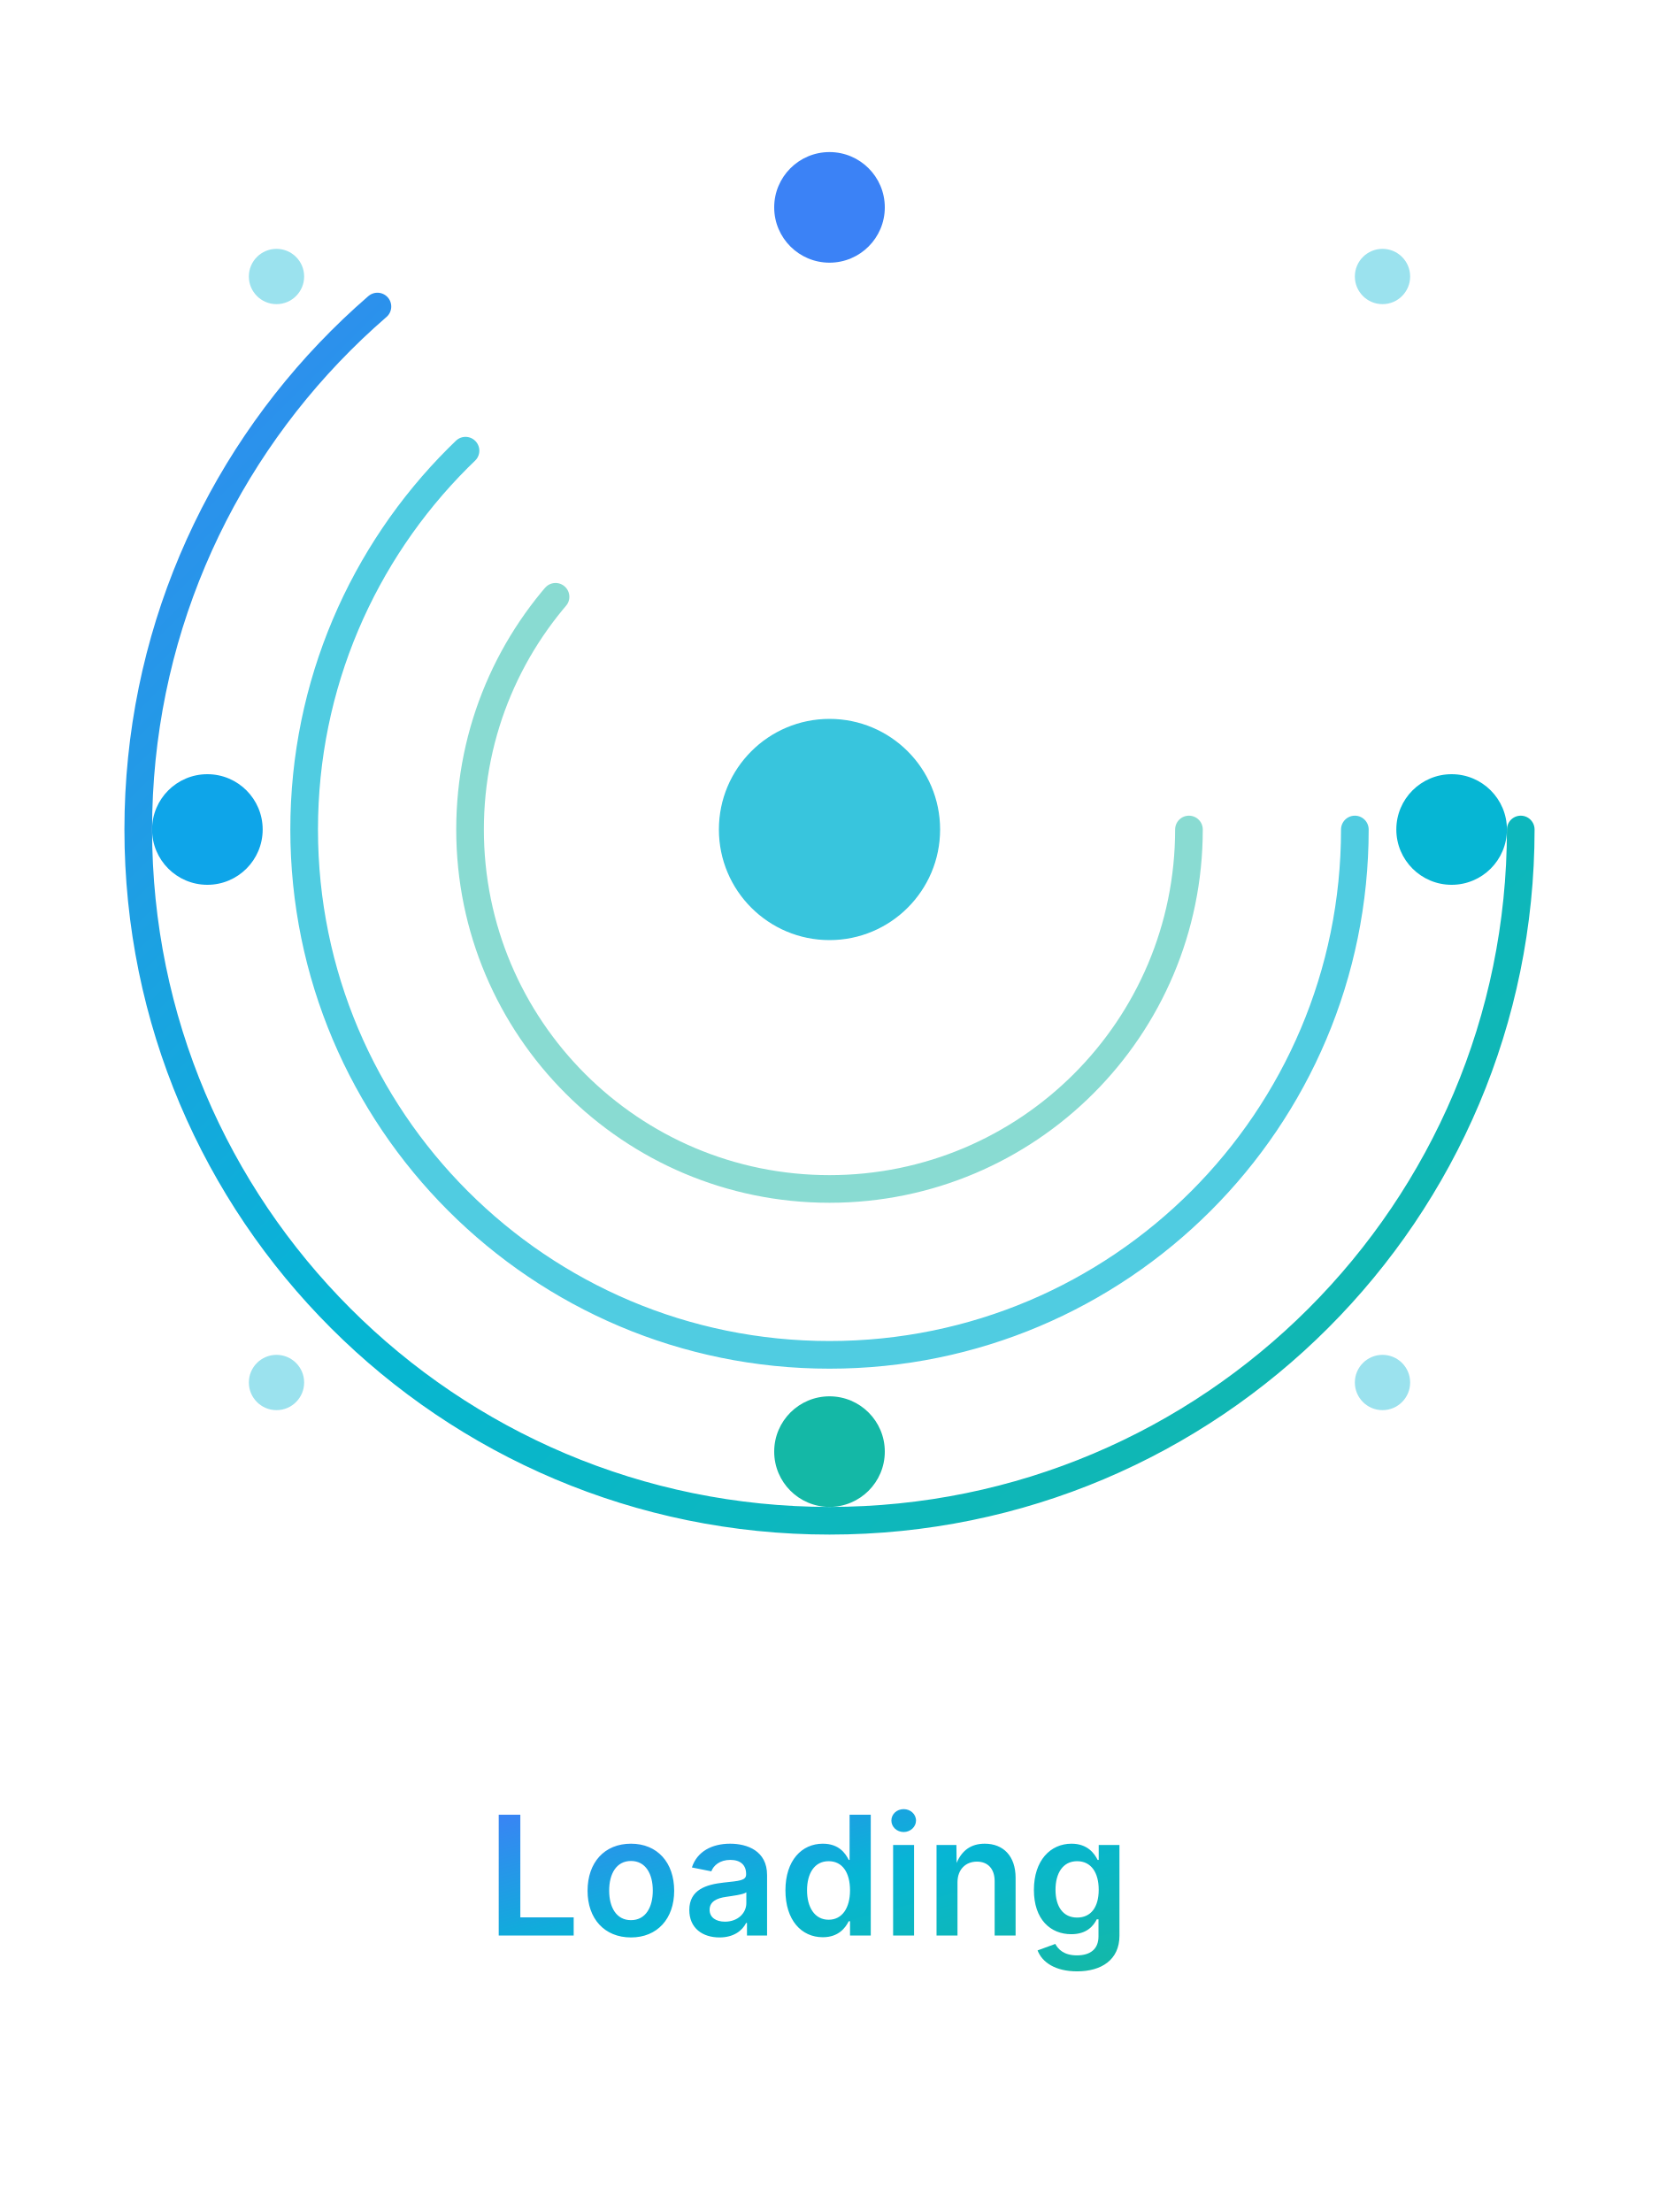
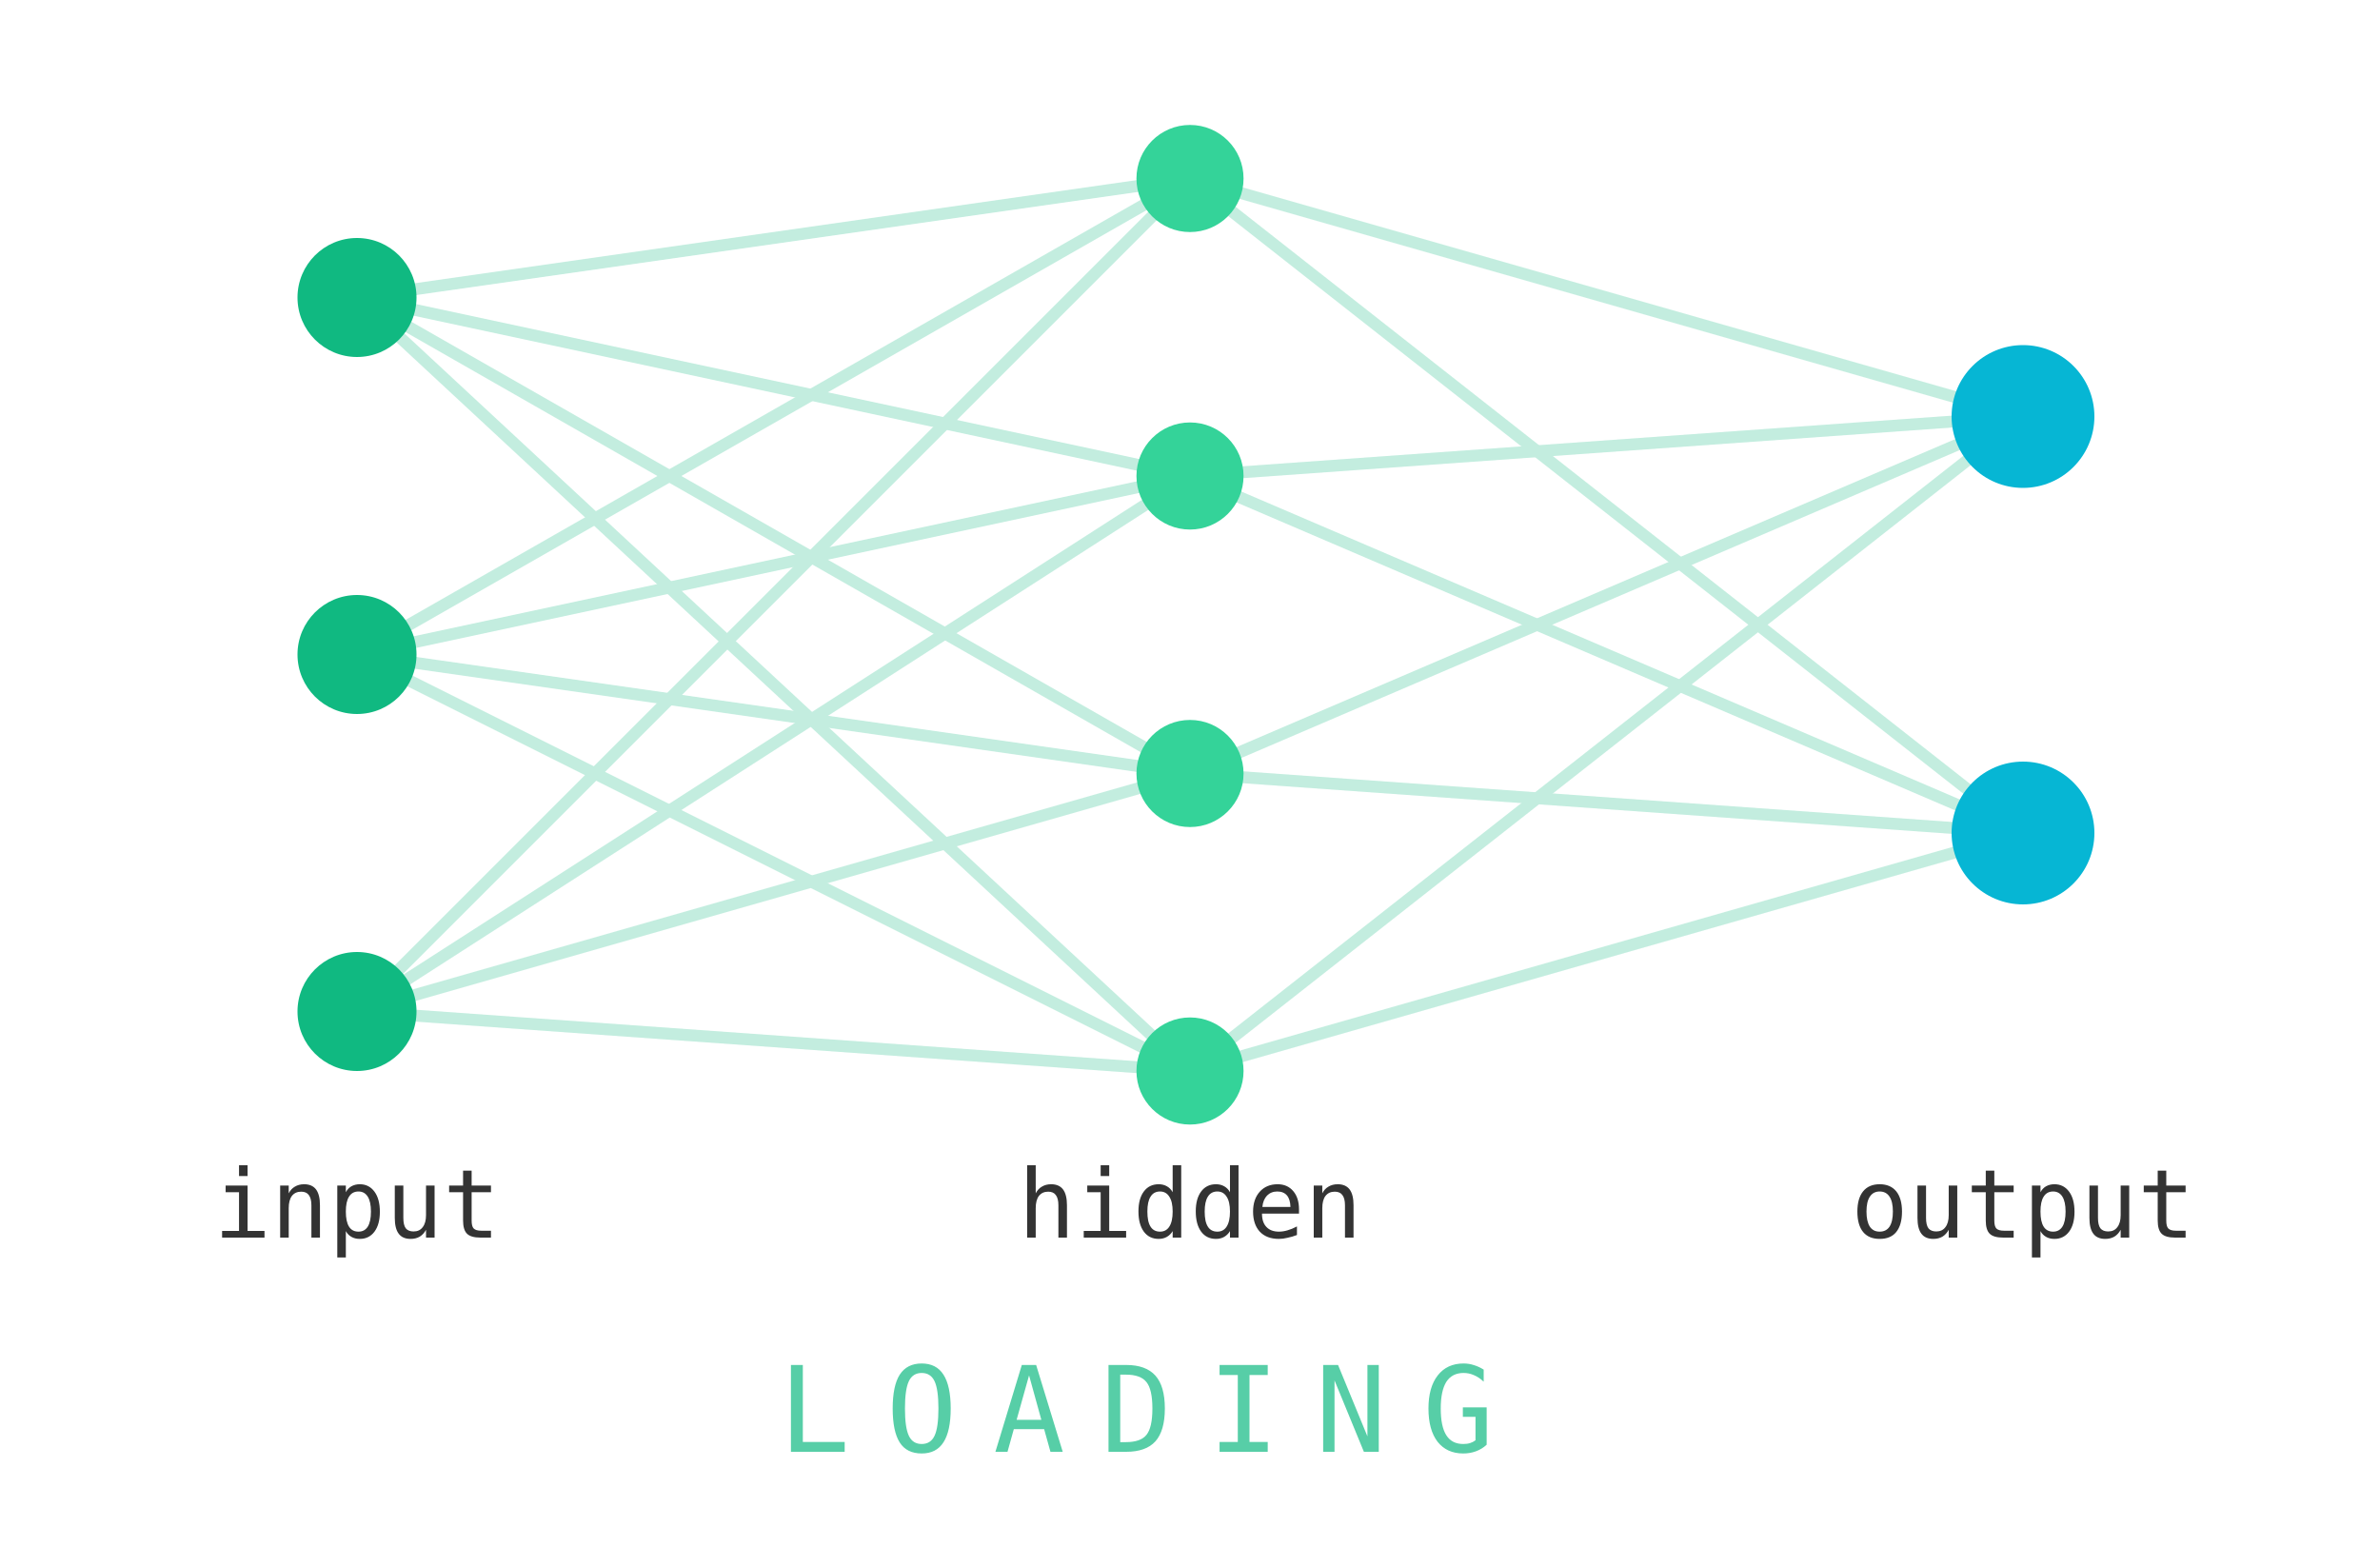
- <svg xmlns="http://www.w3.org/2000/svg" width="120" height="160" viewBox="0 0 120 160">
-   <defs>
-     <linearGradient id="gradient1" x1="0%" y1="0%" x2="100%" y2="100%">
-       <stop offset="0%" style="stop-color:#3b82f6;stop-opacity:1" />
-       <stop offset="50%" style="stop-color:#06b6d4;stop-opacity:1" />
-       <stop offset="100%" style="stop-color:#14b8a6;stop-opacity:1" />
-     </linearGradient>
-   </defs>
-   <circle cx="60" cy="60" r="50" stroke="url(#gradient1)" stroke-width="2" fill="none" stroke-dasharray="200 314" stroke-linecap="round">
-     <animateTransform attributeName="transform" type="rotate" from="0 60 60" to="360 60 60" dur="1.5s" repeatCount="indefinite" />
-   </circle>
-   <circle cx="60" cy="60" r="38" stroke="#06b6d4" stroke-width="2" fill="none" stroke-dasharray="150 238" stroke-linecap="round" opacity="0.7">
-     <animateTransform attributeName="transform" type="rotate" from="360 60 60" to="0 60 60" dur="2s" repeatCount="indefinite" />
-   </circle>
-   <circle cx="60" cy="60" r="26" stroke="#14b8a6" stroke-width="2" fill="none" stroke-dasharray="100 163" stroke-linecap="round" opacity="0.5">
-     <animateTransform attributeName="transform" type="rotate" from="0 60 60" to="360 60 60" dur="2.5s" repeatCount="indefinite" />
-   </circle>
-   <circle cx="60" cy="60" r="8" fill="#06b6d4" opacity="0.8">
-     <animate attributeName="r" values="8;12;8" dur="1.5s" repeatCount="indefinite" />
-     <animate attributeName="opacity" values="0.8;0.4;0.8" dur="1.5s" repeatCount="indefinite" />
-   </circle>
-   <g id="orbit-nodes">
-     <circle cx="60" cy="15" r="4" fill="#3b82f6">
-       <animateTransform attributeName="transform" type="rotate" from="0 60 60" to="360 60 60" dur="3s" repeatCount="indefinite" />
-       <animate attributeName="opacity" values="1;0.5;1" dur="1.5s" repeatCount="indefinite" />
+ <svg xmlns="http://www.w3.org/2000/svg" width="200" height="130" viewBox="0 0 200 130">
+   <g opacity="0.25" stroke="#10b981" stroke-width="1" fill="none">
+     <line x1="30" y1="25" x2="100" y2="15" />
+     <line x1="30" y1="25" x2="100" y2="40" />
+     <line x1="30" y1="25" x2="100" y2="65" />
+     <line x1="30" y1="25" x2="100" y2="90" />
+     <line x1="30" y1="55" x2="100" y2="15" />
+     <line x1="30" y1="55" x2="100" y2="40" />
+     <line x1="30" y1="55" x2="100" y2="65" />
+     <line x1="30" y1="55" x2="100" y2="90" />
+     <line x1="30" y1="85" x2="100" y2="15" />
+     <line x1="30" y1="85" x2="100" y2="40" />
+     <line x1="30" y1="85" x2="100" y2="65" />
+     <line x1="30" y1="85" x2="100" y2="90" />
+   </g>
+   <g opacity="0.25" stroke="#10b981" stroke-width="1" fill="none">
+     <line x1="100" y1="15" x2="170" y2="35" />
+     <line x1="100" y1="15" x2="170" y2="70" />
+     <line x1="100" y1="40" x2="170" y2="35" />
+     <line x1="100" y1="40" x2="170" y2="70" />
+     <line x1="100" y1="65" x2="170" y2="35" />
+     <line x1="100" y1="65" x2="170" y2="70" />
+     <line x1="100" y1="90" x2="170" y2="35" />
+     <line x1="100" y1="90" x2="170" y2="70" />
+   </g>
+   <g stroke="#10b981" stroke-width="1.5" fill="none" stroke-linecap="round">
+     <line x1="30" y1="55" x2="100" y2="40" opacity="0">
+       <animate attributeName="opacity" values="0;0.8;0" dur="1.8s" begin="0s" repeatCount="indefinite" />
+     </line>
+     <line x1="30" y1="25" x2="100" y2="15" opacity="0">
+       <animate attributeName="opacity" values="0;0.6;0" dur="1.8s" begin="0.15s" repeatCount="indefinite" />
+     </line>
+     <line x1="30" y1="85" x2="100" y2="90" opacity="0">
+       <animate attributeName="opacity" values="0;0.6;0" dur="1.8s" begin="0.3s" repeatCount="indefinite" />
+     </line>
+     <line x1="100" y1="40" x2="170" y2="35" opacity="0">
+       <animate attributeName="opacity" values="0;0.8;0" dur="1.8s" begin="0.55s" repeatCount="indefinite" />
+     </line>
+     <line x1="100" y1="15" x2="170" y2="70" opacity="0">
+       <animate attributeName="opacity" values="0;0.6;0" dur="1.8s" begin="0.7s" repeatCount="indefinite" />
+     </line>
+     <line x1="100" y1="90" x2="170" y2="35" opacity="0">
+       <animate attributeName="opacity" values="0;0.6;0" dur="1.8s" begin="0.65s" repeatCount="indefinite" />
+     </line>
+   </g>
+   <g fill="#10b981">
+     <circle cx="30" cy="25" r="5">
+       <animate attributeName="opacity" values="0.5;1;0.5" dur="1.8s" begin="0s" repeatCount="indefinite" />
    </circle>
-     <circle cx="105" cy="60" r="4" fill="#06b6d4">
-       <animateTransform attributeName="transform" type="rotate" from="90 60 60" to="450 60 60" dur="3s" repeatCount="indefinite" />
-       <animate attributeName="opacity" values="1;0.5;1" dur="1.5s" begin="0.5s" repeatCount="indefinite" />
+     <circle cx="30" cy="55" r="5">
+       <animate attributeName="opacity" values="0.5;1;0.5" dur="1.8s" begin="0.2s" repeatCount="indefinite" />
    </circle>
-     <circle cx="60" cy="105" r="4" fill="#14b8a6">
-       <animateTransform attributeName="transform" type="rotate" from="180 60 60" to="540 60 60" dur="3s" repeatCount="indefinite" />
-       <animate attributeName="opacity" values="1;0.5;1" dur="1.5s" begin="1s" repeatCount="indefinite" />
-     </circle>
-     <circle cx="15" cy="60" r="4" fill="#0ea5e9">
-       <animateTransform attributeName="transform" type="rotate" from="270 60 60" to="630 60 60" dur="3s" repeatCount="indefinite" />
-       <animate attributeName="opacity" values="1;0.5;1" dur="1.5s" begin="1.5s" repeatCount="indefinite" />
+     <circle cx="30" cy="85" r="5">
+       <animate attributeName="opacity" values="0.5;1;0.5" dur="1.8s" begin="0.4s" repeatCount="indefinite" />
    </circle>
  </g>
-   <g opacity="0.4">
-     <circle cx="20" cy="20" r="2" fill="#06b6d4">
-       <animate attributeName="r" values="2;3;2" dur="2s" repeatCount="indefinite" />
+   <g fill="#34d399">
+     <circle cx="100" cy="15" r="4.5">
+       <animate attributeName="opacity" values="0.4;1;0.4" dur="1.8s" begin="0.55s" repeatCount="indefinite" />
    </circle>
-     <circle cx="100" cy="20" r="2" fill="#06b6d4">
-       <animate attributeName="r" values="2;3;2" dur="2s" begin="0.5s" repeatCount="indefinite" />
+     <circle cx="100" cy="40" r="4.5">
+       <animate attributeName="opacity" values="0.4;1;0.4" dur="1.8s" begin="0.65s" repeatCount="indefinite" />
    </circle>
-     <circle cx="100" cy="100" r="2" fill="#06b6d4">
-       <animate attributeName="r" values="2;3;2" dur="2s" begin="1s" repeatCount="indefinite" />
+     <circle cx="100" cy="65" r="4.5">
+       <animate attributeName="opacity" values="0.4;1;0.4" dur="1.8s" begin="0.75s" repeatCount="indefinite" />
    </circle>
-     <circle cx="20" cy="100" r="2" fill="#06b6d4">
-       <animate attributeName="r" values="2;3;2" dur="2s" begin="1.5s" repeatCount="indefinite" />
+     <circle cx="100" cy="90" r="4.5">
+       <animate attributeName="opacity" values="0.4;1;0.4" dur="1.8s" begin="0.85s" repeatCount="indefinite" />
    </circle>
  </g>
-   <text x="60" y="140" font-family="Inter, sans-serif" font-size="12" font-weight="600" fill="url(#gradient1)" text-anchor="middle">
-     Loading
-     <animate attributeName="opacity" values="0.5;1;0.5" dur="1.5s" repeatCount="indefinite" />
+   <g fill="#06b6d4">
+     <circle cx="170" cy="35" r="6">
+       <animate attributeName="opacity" values="0.3;1;0.3" dur="1.8s" begin="1.1s" repeatCount="indefinite" />
+       <animate attributeName="r" values="6;8;6" dur="1.8s" begin="1.1s" repeatCount="indefinite" />
+     </circle>
+     <circle cx="170" cy="70" r="6">
+       <animate attributeName="opacity" values="0.3;1;0.3" dur="1.8s" begin="1.2s" repeatCount="indefinite" />
+       <animate attributeName="r" values="6;8;6" dur="1.8s" begin="1.2s" repeatCount="indefinite" />
+     </circle>
+   </g>
+   <g font-family="JetBrains Mono, monospace" font-size="8" fill="#333333" text-anchor="middle">
+     <text x="30" y="104">input</text>
+     <text x="100" y="104">hidden</text>
+     <text x="170" y="104">output</text>
+   </g>
+   <text x="100" y="122" font-family="JetBrains Mono, monospace" font-size="10" font-weight="500" fill="#10b981" text-anchor="middle" letter-spacing="3" opacity="0.7">
+     LOADING
+     <animate attributeName="opacity" values="0.4;0.9;0.4" dur="1.8s" repeatCount="indefinite" />
  </text>
-   <g font-family="Inter, sans-serif" font-size="12" font-weight="600" fill="#06b6d4">
-     <text x="85" y="140" opacity="0">
-       .
-       <animate attributeName="opacity" values="0;1;0" dur="1.5s" repeatCount="indefinite" />
-     </text>
-     <text x="92" y="140" opacity="0">
-       .
-       <animate attributeName="opacity" values="0;1;0" dur="1.5s" begin="0.3s" repeatCount="indefinite" />
-     </text>
-     <text x="99" y="140" opacity="0">
-       .
-       <animate attributeName="opacity" values="0;1;0" dur="1.5s" begin="0.6s" repeatCount="indefinite" />
-     </text>
-   </g>
</svg>
